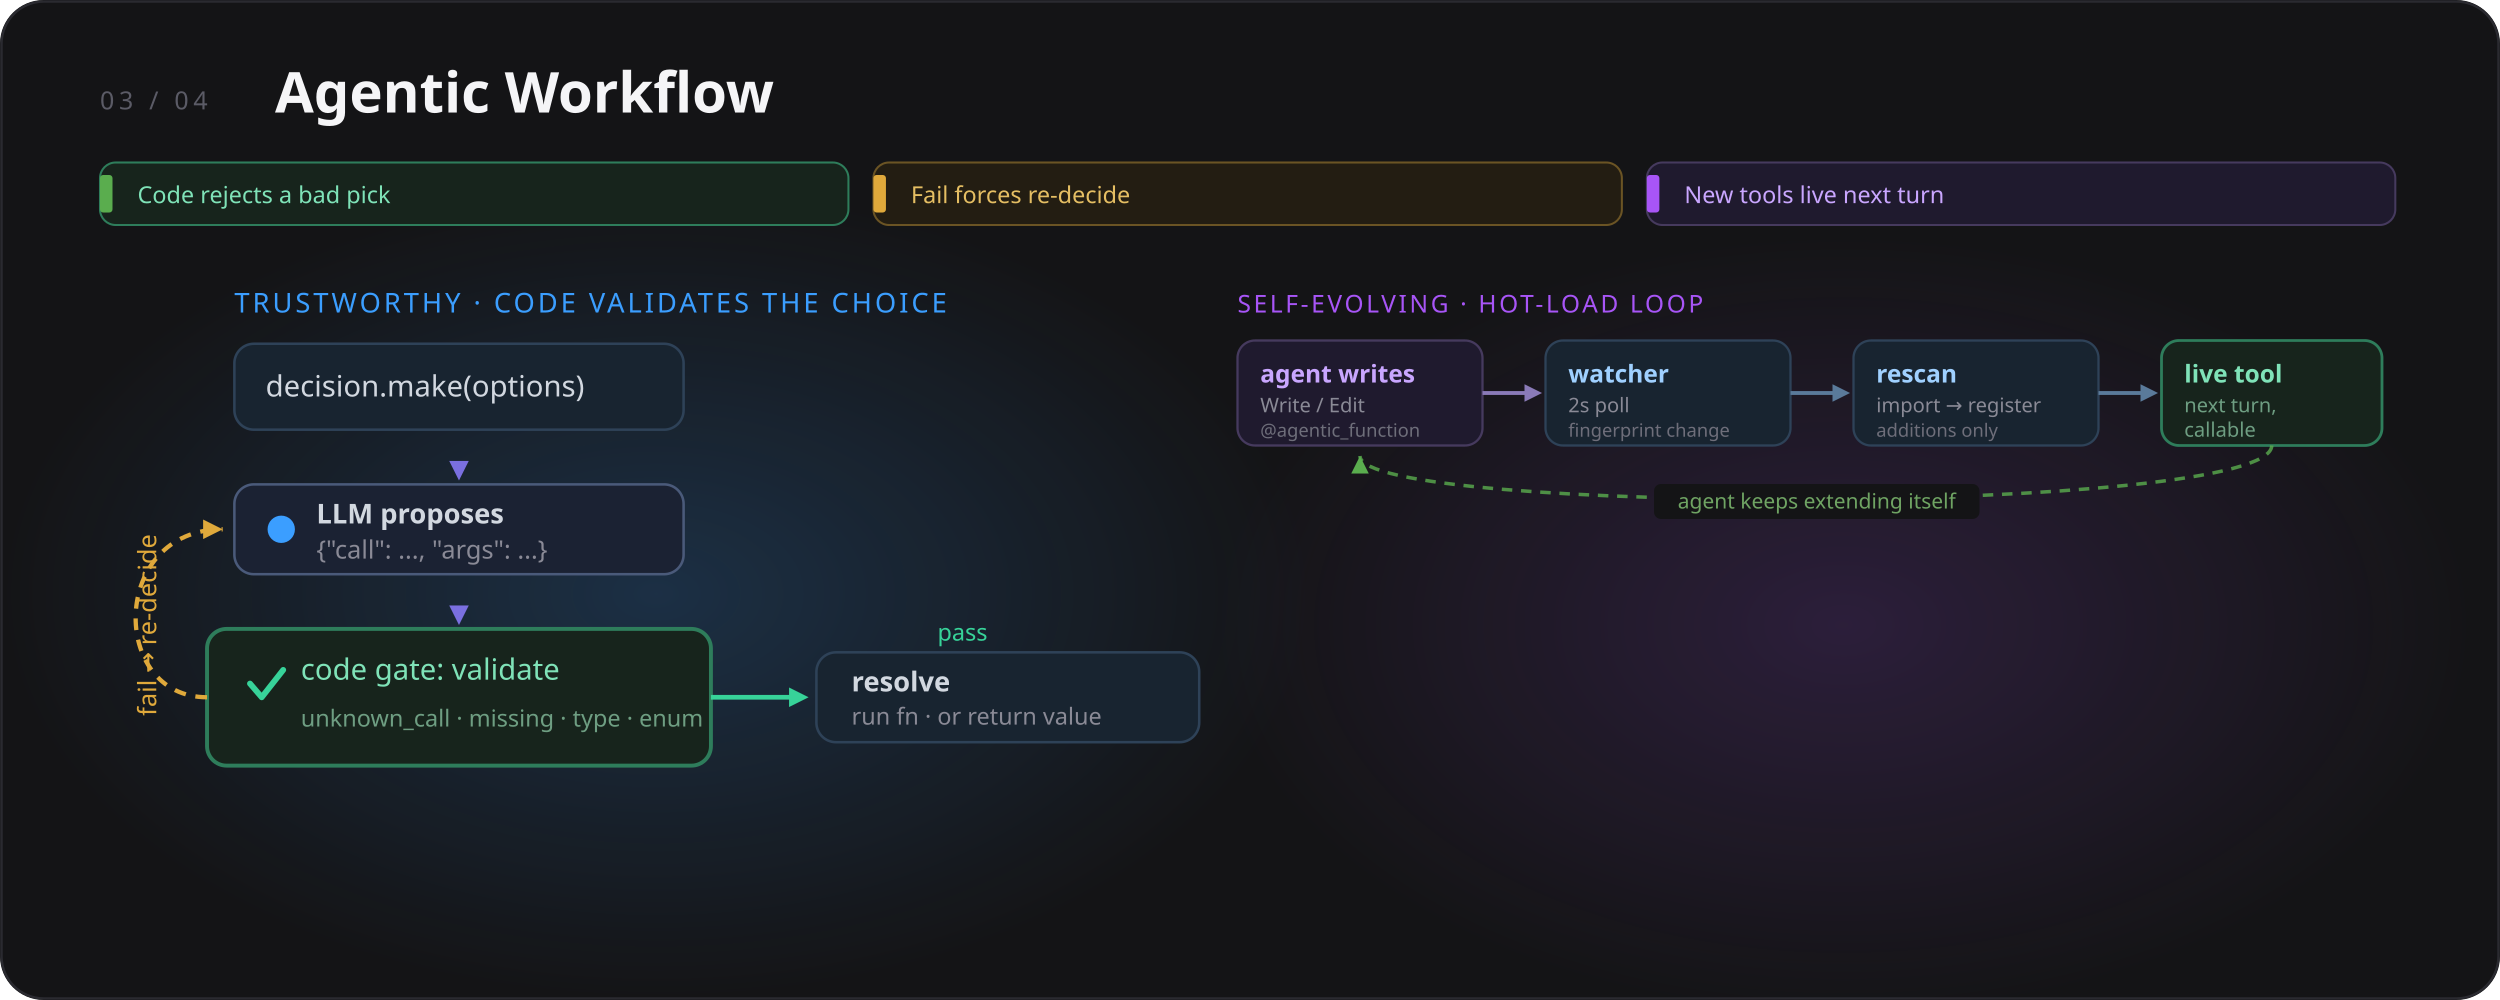
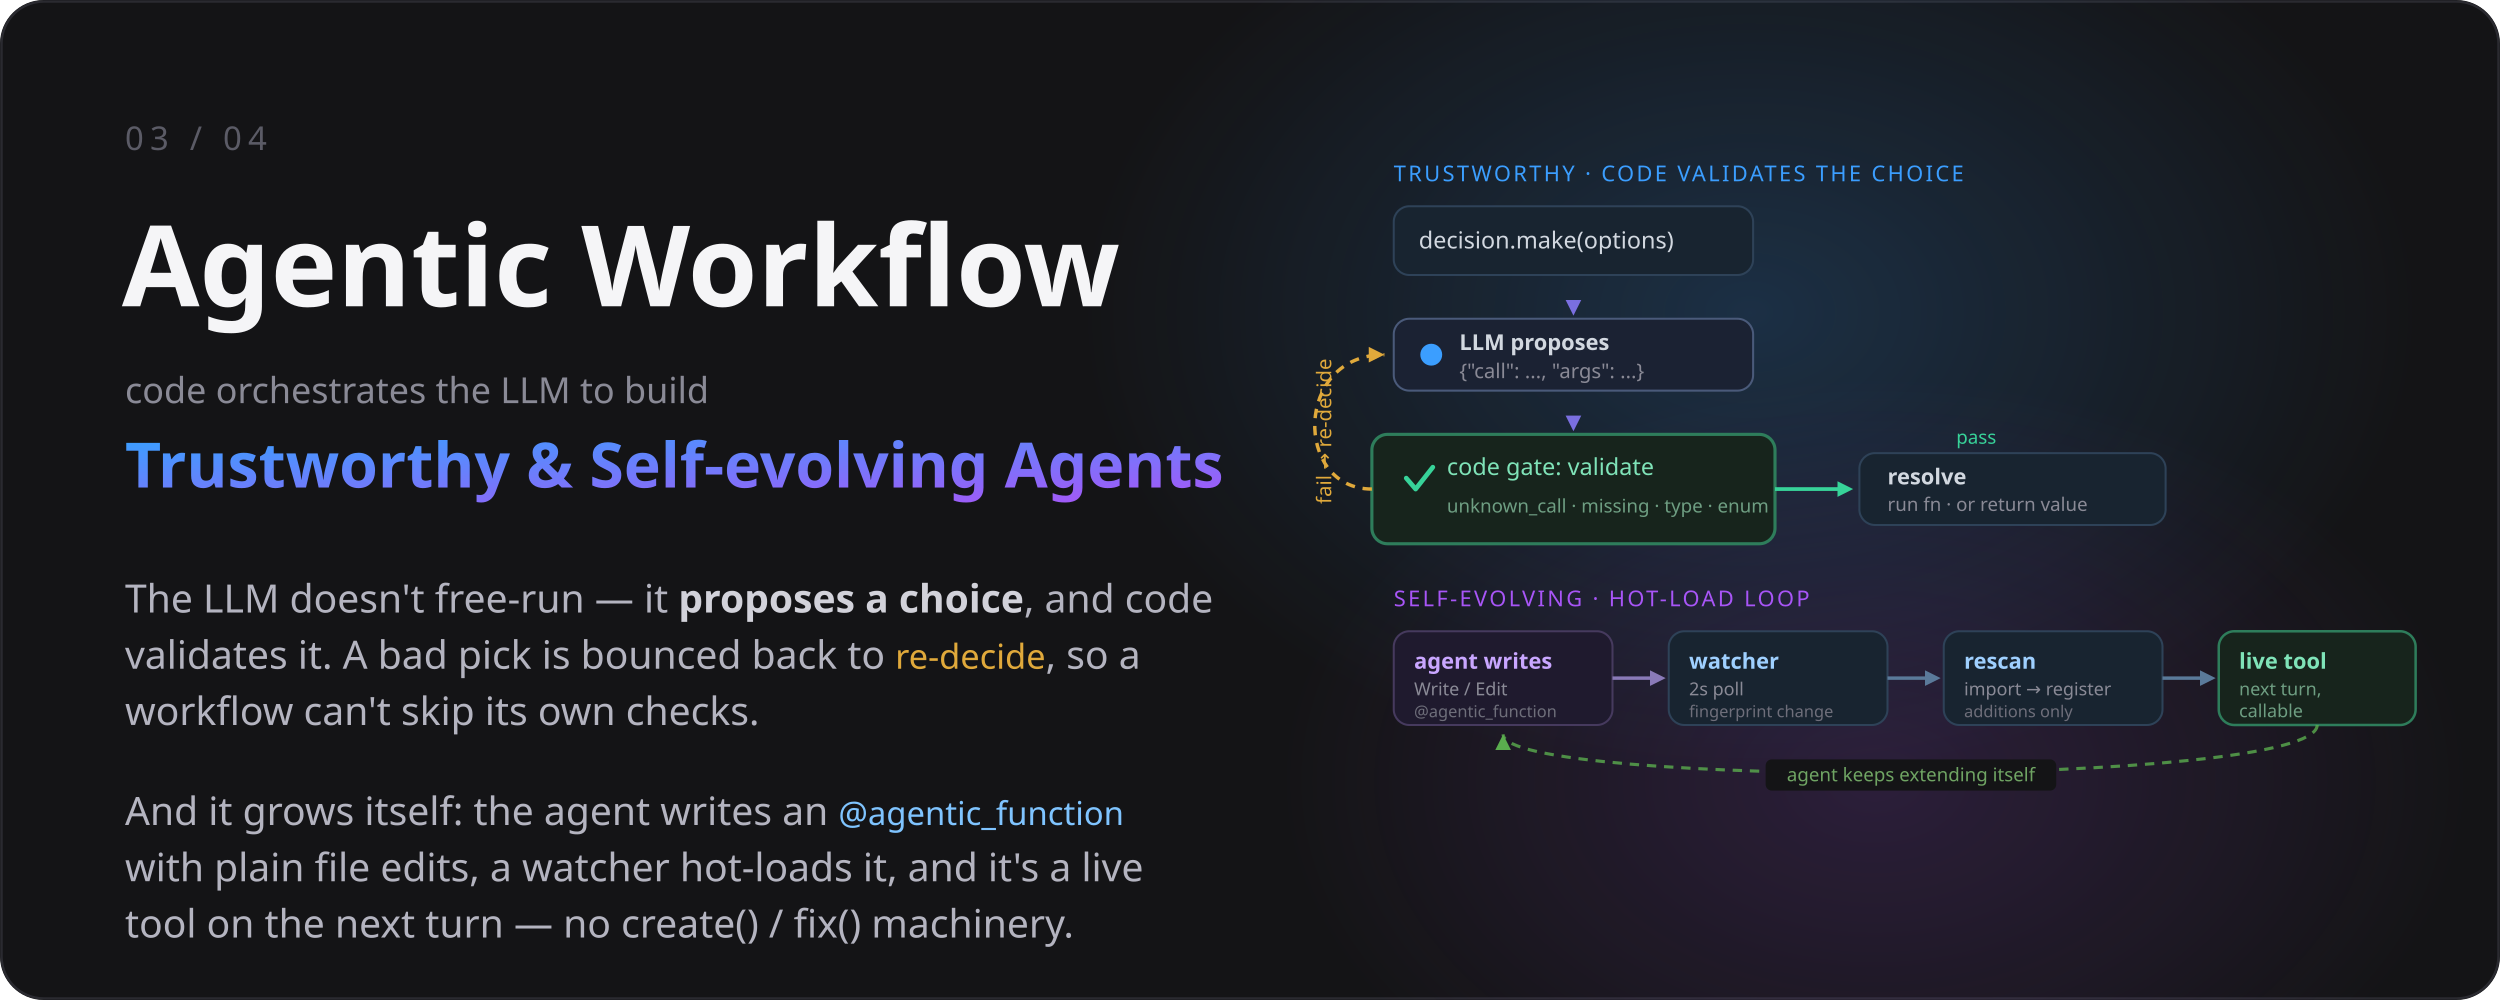
<svg xmlns="http://www.w3.org/2000/svg" width="1600" height="640" viewBox="0 0 1600 640">
  <defs>
    <linearGradient id="bp" x1="0" y1="0" x2="1" y2="1">
      <stop offset="0" stop-color="#3B9EFF" />
      <stop offset="1" stop-color="#A855F7" />
    </linearGradient>
    <radialGradient id="glow" cx="0.5" cy="0.5" r="0.5">
      <stop offset="0" stop-color="#3B9EFF" stop-opacity="0.20" />
      <stop offset="1" stop-color="#3B9EFF" stop-opacity="0" />
    </radialGradient>
    <radialGradient id="glow2" cx="0.5" cy="0.5" r="0.5">
      <stop offset="0" stop-color="#A855F7" stop-opacity="0.16" />
      <stop offset="1" stop-color="#A855F7" stop-opacity="0" />
    </radialGradient>
  </defs>
  <rect width="1600" height="640" rx="28" fill="#141416" />
  <rect x="1" y="1" width="1598" height="638" rx="27" fill="none" stroke="#2A2A30" stroke-width="1.5" />
-   <ellipse cx="420" cy="380" rx="420" ry="260" fill="url(#glow)" />
-   <ellipse cx="1180" cy="400" rx="400" ry="250" fill="url(#glow2)" />
-   <text x="64" y="70" font-family="Geist Mono" font-size="16" fill="#5B5B66" letter-spacing="3">03 / 04</text>
-   <text x="176" y="72" font-family="Instrument Sans" font-weight="700" font-size="36" fill="#F5F5F7">Agentic Workflow</text>
-   <g transform="translate(64,104)">
-     <rect width="479" height="40" rx="10" fill="#17241C" stroke="#2E7D5B" stroke-width="1.3" />
-     <rect x="0" y="8" width="8" height="24" rx="2" fill="#5AAD4E" />
-     <text x="24" y="26" font-family="Geist Mono" font-size="15" fill="#7FE3B8">Code rejects a bad pick</text>
-   </g>
-   <g transform="translate(559,104)">
-     <rect width="479" height="40" rx="10" fill="#231D12" stroke="#6B5424" stroke-width="1.3" />
-     <rect x="0" y="8" width="8" height="24" rx="2" fill="#E0A93B" />
-     <text x="24" y="26" font-family="Geist Mono" font-size="15" fill="#E5BE63">Fail forces re-decide</text>
-   </g>
-   <g transform="translate(1054,104)">
-     <rect width="479" height="40" rx="10" fill="#1F1A2E" stroke="#463A5E" stroke-width="1.3" />
-     <rect x="0" y="8" width="8" height="24" rx="2" fill="#A855F7" />
-     <text x="24" y="26" font-family="Geist Mono" font-size="15" fill="#C9A6FF">New tools live next turn</text>
-   </g>
-   <g transform="translate(150,200) scale(1.25)">
+   <ellipse cx="1120" cy="200" rx="430" ry="300" fill="url(#glow)" />
+   <ellipse cx="1200" cy="500" rx="380" ry="260" fill="url(#glow2)" />
+   <text x="80" y="96" font-family="Geist Mono" font-size="21" fill="#5B5B66" letter-spacing="4">03 / 04</text>
+   <text x="78" y="196" font-family="Instrument Sans" font-weight="700" font-size="72" fill="#F5F5F7">Agentic Workflow</text>
+   <text x="80" y="258" font-family="Geist Mono" font-size="23" fill="#8A8A96">code orchestrates the LLM to build</text>
+   <text x="80" y="312" font-family="Instrument Sans" font-weight="700" font-size="40" fill="url(#bp)">Trustworthy &amp; Self-evolving Agents</text>
+   <text x="80" y="392" font-family="Instrument Sans" font-size="25" fill="#B4B4C0">The LLM doesn't free-run — it <tspan font-weight="700" fill="#D2D2DA">proposes a choice</tspan>, and code</text>
+   <text x="80" y="428" font-family="Instrument Sans" font-size="25" fill="#B4B4C0">validates it. A bad pick is bounced back to <tspan font-family="Geist Mono" font-size="22" fill="#E0A93B">re-decide</tspan>, so a</text>
+   <text x="80" y="464" font-family="Instrument Sans" font-size="25" fill="#B4B4C0">workflow can't skip its own checks.</text>
+   <text x="80" y="528" font-family="Instrument Sans" font-size="25" fill="#B4B4C0">And it grows itself: the agent writes an <tspan font-family="Geist Mono" font-size="21" fill="#7FC4FF">@agentic_function</tspan>
+   </text>
+   <text x="80" y="564" font-family="Instrument Sans" font-size="25" fill="#B4B4C0">with plain file edits, a watcher hot-loads it, and it's a live</text>
+   <text x="80" y="600" font-family="Instrument Sans" font-size="25" fill="#B4B4C0">tool on the next turn — no create() / fix() machinery.</text>
+   <g transform="translate(892,116)">
    <text x="0" y="0" font-family="Geist Mono" font-size="14" fill="#3B9EFF" letter-spacing="1.5">TRUSTWORTHY · CODE VALIDATES THE CHOICE</text>
    <g>
      <rect x="0" y="16" width="230" height="44" rx="10" fill="#182430" stroke="#2E4258" stroke-width="1.3" />
      <text x="16" y="43" font-family="Geist Mono" font-size="15" fill="#D2D8E0">decision.make(options)</text>
    </g>
    <path d="M115 60 L115 78" stroke="url(#bp)" stroke-width="2.4" fill="none" />
    <polygon points="115,86 110,76 120,76" fill="#7A6FE0" />
    <g>
      <rect x="0" y="88" width="230" height="46" rx="10" fill="#1B2233" stroke="#4A5A7A" stroke-width="1.3" />
      <circle cx="24" cy="111" r="7" fill="#3B9EFF" />
      <text x="42" y="108" font-family="Instrument Sans" font-weight="700" font-size="14" fill="#D2D8E0">LLM proposes</text>
      <text x="42" y="126" font-family="Geist Mono" font-size="13" fill="#8A8A96">{"call": ..., "args": ...}</text>
    </g>
    <path d="M115 134 L115 152" stroke="url(#bp)" stroke-width="2.4" fill="none" />
    <polygon points="115,160 110,150 120,150" fill="#7A6FE0" />
    <g>
      <rect x="-14" y="162" width="258" height="70" rx="10" fill="#17241C" stroke="#2E7D5B" stroke-width="2" />
      <path d="M8 190 l6 7 l11 -14" stroke="#37D399" stroke-width="3" fill="none" stroke-linecap="round" stroke-linejoin="round" />
      <text x="34" y="188" font-family="Geist Mono" font-size="15" fill="#7FE3B8">code gate: validate</text>
      <text x="34" y="212" font-family="Geist Mono" font-size="12" fill="#6E9E82">unknown_call · missing · type · enum</text>
    </g>
    <path d="M-14 197 C -64 197, -64 111, -6 111" fill="none" stroke="#E0A93B" stroke-width="2.2" stroke-dasharray="6 5" />
    <polygon points="-6,111 -16,106 -16,116" fill="#E0A93B" />
    <text x="-40" y="160" font-family="Geist Mono" font-size="13" fill="#E0A93B" text-anchor="middle" transform="rotate(-90,-40,160)">fail → re-decide</text>
    <path d="M244 197 L286 197" stroke="#37D399" stroke-width="2.4" fill="none" />
    <polygon points="294,197 284,192 284,202" fill="#37D399" />
    <g>
      <rect x="298" y="174" width="196" height="46" rx="10" fill="#182430" stroke="#2E4258" stroke-width="1.3" />
      <text x="316" y="194" font-family="Instrument Sans" font-weight="700" font-size="14" fill="#D2D8E0">resolve</text>
      <text x="316" y="211" font-family="Geist Mono" font-size="12" fill="#8A8A96">run fn · or return value</text>
    </g>
    <text x="360" y="168" font-family="Geist Mono" font-size="12" fill="#37D399">pass</text>
  </g>
-   <g transform="translate(792,200) scale(1.12)">
+   <g transform="translate(892,388)">
    <text x="0" y="0" font-family="Geist Mono" font-size="14" fill="#A855F7" letter-spacing="1.5">SELF-EVOLVING · HOT-LOAD LOOP</text>
    <g>
      <rect x="0" y="16" width="140" height="60" rx="10" fill="#1F1A2E" stroke="#463A5E" stroke-width="1.3" />
      <text x="13" y="40" font-family="Instrument Sans" font-weight="700" font-size="14" fill="#C9A6FF">agent writes</text>
      <text x="13" y="57" font-family="Geist Mono" font-size="11.5" fill="#8A8A96">Write / Edit</text>
      <text x="13" y="71" font-family="Geist Mono" font-size="10.5" fill="#6E6E7A">@agentic_function</text>
    </g>
    <path d="M140 46 L166 46" stroke="#8A7AB8" stroke-width="2.2" fill="none" />
    <polygon points="174,46 164,41 164,51" fill="#8A7AB8" />
    <g>
      <rect x="176" y="16" width="140" height="60" rx="10" fill="#182430" stroke="#2E4258" stroke-width="1.3" />
      <text x="189" y="40" font-family="Instrument Sans" font-weight="700" font-size="14" fill="#9FD0FF">watcher</text>
      <text x="189" y="57" font-family="Geist Mono" font-size="11.5" fill="#8A8A96">2s poll</text>
      <text x="189" y="71" font-family="Geist Mono" font-size="10.5" fill="#6E6E7A">fingerprint change</text>
    </g>
    <path d="M316 46 L342 46" stroke="#5A7A9A" stroke-width="2.2" fill="none" />
    <polygon points="350,46 340,41 340,51" fill="#5A7A9A" />
    <g>
      <rect x="352" y="16" width="140" height="60" rx="10" fill="#182430" stroke="#2E4258" stroke-width="1.3" />
      <text x="365" y="40" font-family="Instrument Sans" font-weight="700" font-size="14" fill="#9FD0FF">rescan</text>
      <text x="365" y="57" font-family="Geist Mono" font-size="11.5" fill="#8A8A96">import → register</text>
      <text x="365" y="71" font-family="Geist Mono" font-size="10.5" fill="#6E6E7A">additions only</text>
    </g>
    <path d="M492 46 L518 46" stroke="#5A7A9A" stroke-width="2.2" fill="none" />
    <polygon points="526,46 516,41 516,51" fill="#5A7A9A" />
    <g>
      <rect x="528" y="16" width="126" height="60" rx="10" fill="#17241C" stroke="#2E7D5B" stroke-width="1.6" />
      <text x="541" y="40" font-family="Instrument Sans" font-weight="700" font-size="14" fill="#7FE3B8">live tool</text>
      <text x="541" y="57" font-family="Geist Mono" font-size="11.5" fill="#6E9E82">next turn,</text>
      <text x="541" y="71" font-family="Geist Mono" font-size="11.5" fill="#6E9E82">callable</text>
    </g>
    <path d="M591 76 C 591 116, 70 116, 70 82" fill="none" stroke="#5AAD4E" stroke-width="2" stroke-dasharray="6 5" opacity="0.8" />
    <polygon points="70,82 65,92 75,92" fill="#5AAD4E" />
    <rect x="238" y="98" width="186" height="20" rx="4" fill="#141416" />
    <text x="331" y="112" font-family="Geist Mono" font-size="12" fill="#6FA463" text-anchor="middle">agent keeps extending itself</text>
  </g>
</svg>
